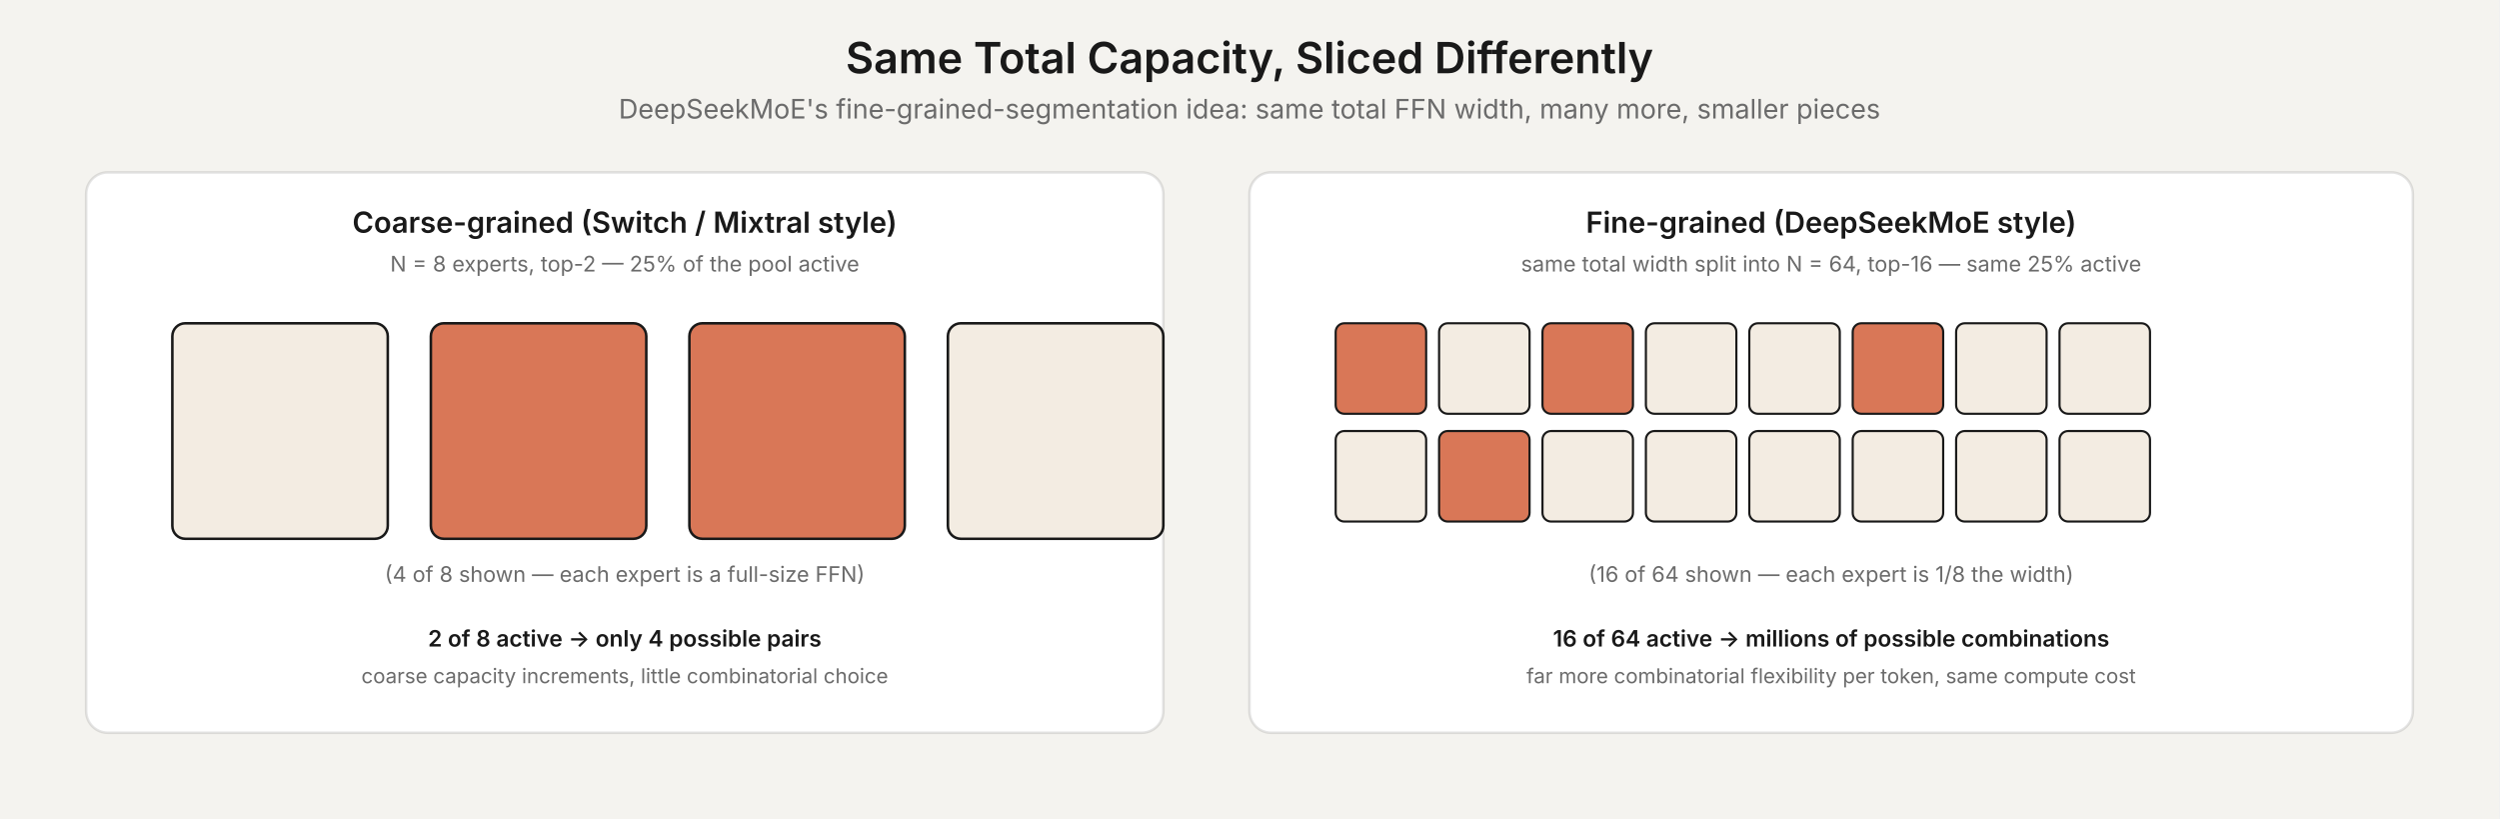
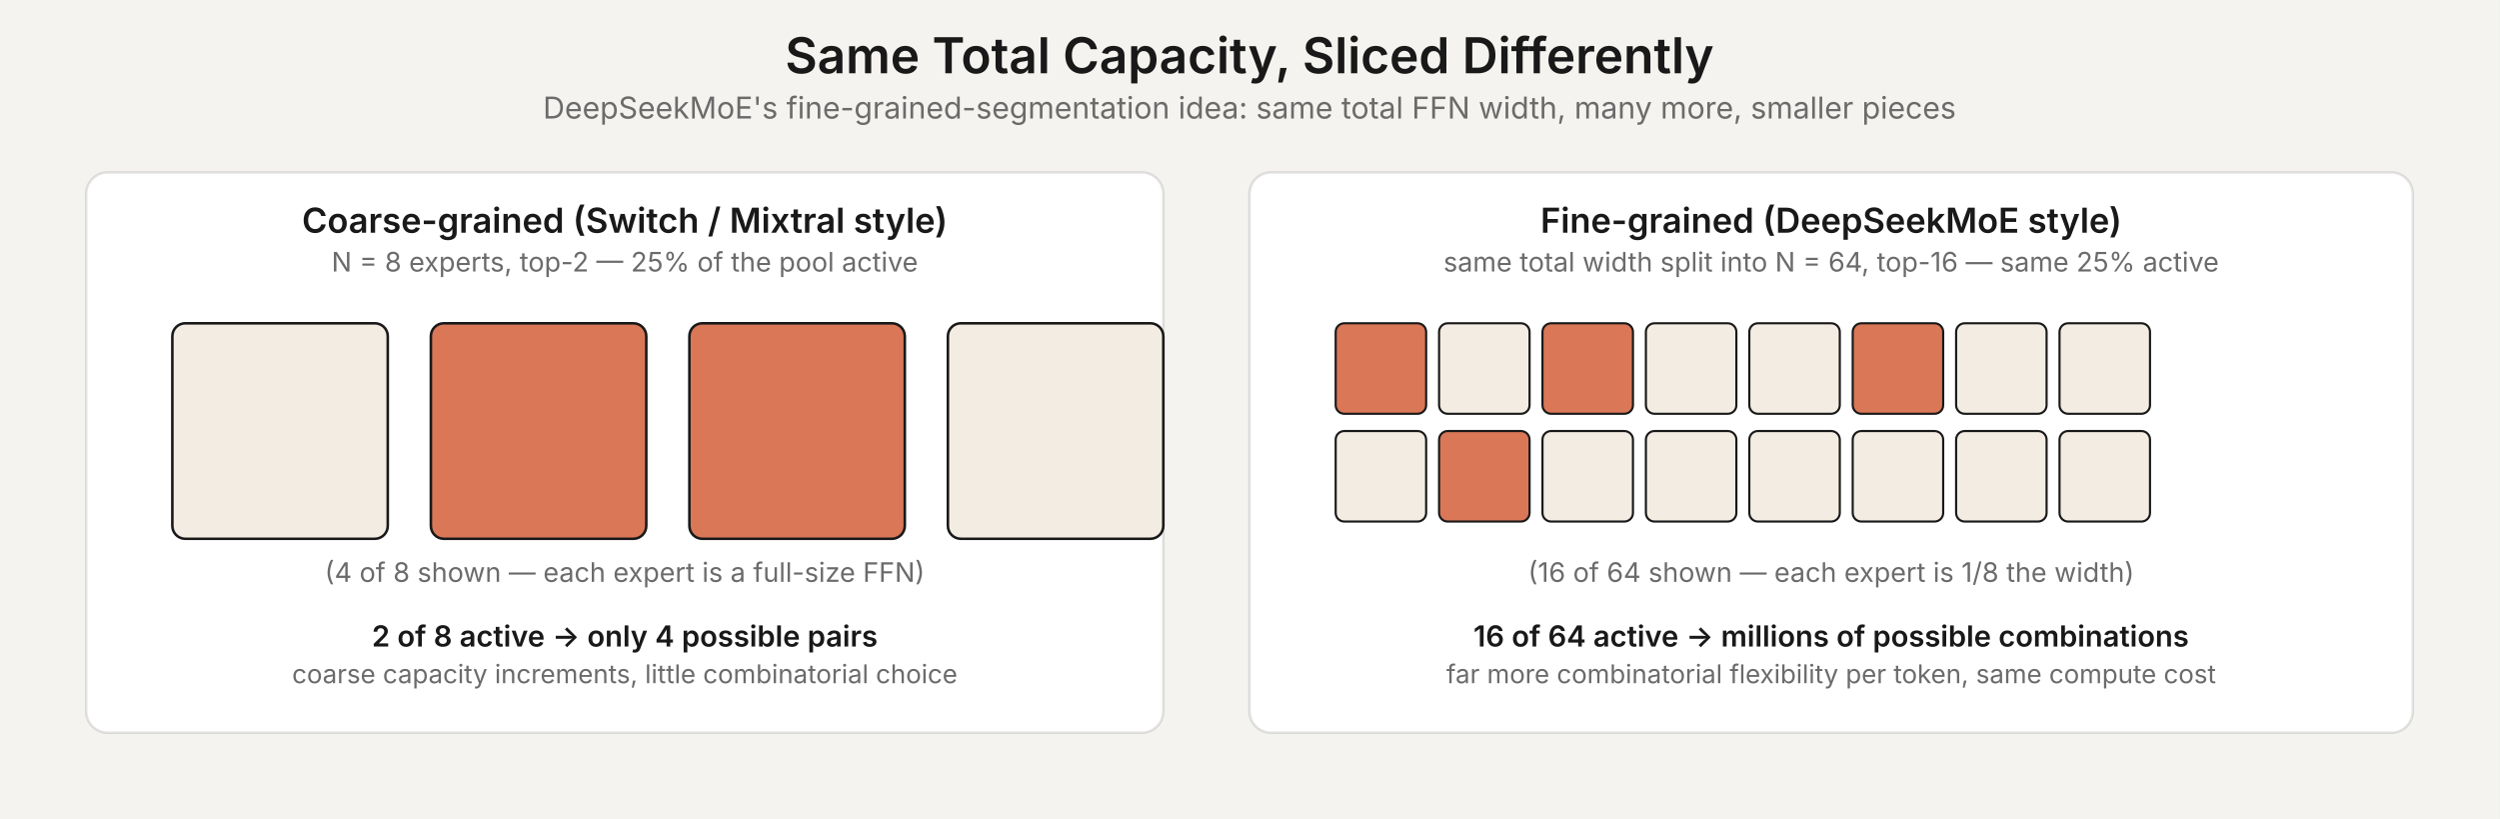
<svg xmlns="http://www.w3.org/2000/svg" viewBox="0 0 1160 380" font-family="Inter, -apple-system, sans-serif">
  <rect x="0" y="0" width="1160" height="380" fill="#F4F3EF" />
-   <text x="580" y="34" text-anchor="middle" font-size="20" font-weight="600" fill="#191919">Same Total Capacity, Sliced Differently</text>
-   <text x="580" y="55" text-anchor="middle" font-size="12.5" fill="#6B6B6B">DeepSeekMoE's fine-grained-segmentation idea: same total FFN width, many more, smaller pieces</text>
+   <text x="580" y="34" text-anchor="middle" font-size="23" font-weight="600" fill="#191919">Same Total Capacity, Sliced Differently</text>
+   <text x="580" y="55" text-anchor="middle" font-size="14" fill="#6B6B6B">DeepSeekMoE's fine-grained-segmentation idea: same total FFN width, many more, smaller pieces</text>
  <g>
    <rect x="40" y="80" width="500" height="260" rx="10" fill="#FFFFFF" stroke="#191919" stroke-opacity="0.12" stroke-width="1.2" />
-     <text x="290" y="108" text-anchor="middle" font-size="13.5" font-weight="600" fill="#191919">Coarse-grained (Switch / Mixtral style)</text>
-     <text x="290" y="126" text-anchor="middle" font-size="10" fill="#6B6B6B">N = 8 experts, top-2 — 25% of the pool active</text>
+     <text x="290" y="108" text-anchor="middle" font-size="16" font-weight="600" fill="#191919">Coarse-grained (Switch / Mixtral style)</text>
+     <text x="290" y="126" text-anchor="middle" font-size="12.5" fill="#6B6B6B">N = 8 experts, top-2 — 25% of the pool active</text>
    <rect x="80" y="150" width="100" height="100" rx="6" fill="#F3ECE2" stroke="#191919" stroke-width="1.2" />
    <rect x="200" y="150" width="100" height="100" rx="6" fill="#D97757" stroke="#191919" stroke-width="1.2" />
    <rect x="320" y="150" width="100" height="100" rx="6" fill="#D97757" stroke="#191919" stroke-width="1.2" />
    <rect x="440" y="150" width="100" height="100" rx="6" fill="#F3ECE2" stroke="#191919" stroke-width="1.2" />
-     <text x="290" y="270" text-anchor="middle" font-size="10" fill="#6B6B6B">(4 of 8 shown — each expert is a full-size FFN)</text>
-     <text x="290" y="300" text-anchor="middle" font-size="10.5" fill="#191919" font-weight="600">2 of 8 active → only 4 possible pairs</text>
-     <text x="290" y="317" text-anchor="middle" font-size="9.5" fill="#6B6B6B">coarse capacity increments, little combinatorial choice</text>
+     <text x="290" y="270" text-anchor="middle" font-size="12.5" fill="#6B6B6B">(4 of 8 shown — each expert is a full-size FFN)</text>
+     <text x="290" y="300" text-anchor="middle" font-size="13.5" fill="#191919" font-weight="600">2 of 8 active → only 4 possible pairs</text>
+     <text x="290" y="317" text-anchor="middle" font-size="12" fill="#6B6B6B">coarse capacity increments, little combinatorial choice</text>
  </g>
  <g>
    <rect x="580" y="80" width="540" height="260" rx="10" fill="#FFFFFF" stroke="#191919" stroke-opacity="0.12" stroke-width="1.2" />
-     <text x="850" y="108" text-anchor="middle" font-size="13.5" font-weight="600" fill="#191919">Fine-grained (DeepSeekMoE style)</text>
-     <text x="850" y="126" text-anchor="middle" font-size="10" fill="#6B6B6B">same total width split into N = 64, top-16 — same 25% active</text>
+     <text x="850" y="108" text-anchor="middle" font-size="16" font-weight="600" fill="#191919">Fine-grained (DeepSeekMoE style)</text>
+     <text x="850" y="126" text-anchor="middle" font-size="12.5" fill="#6B6B6B">same total width split into N = 64, top-16 — same 25% active</text>
    <g>
      <rect x="620" y="150" width="42" height="42" rx="4" fill="#D97757" stroke="#191919" stroke-width="1" />
      <rect x="668" y="150" width="42" height="42" rx="4" fill="#F3ECE2" stroke="#191919" stroke-width="1" />
      <rect x="716" y="150" width="42" height="42" rx="4" fill="#D97757" stroke="#191919" stroke-width="1" />
      <rect x="764" y="150" width="42" height="42" rx="4" fill="#F3ECE2" stroke="#191919" stroke-width="1" />
      <rect x="812" y="150" width="42" height="42" rx="4" fill="#F3ECE2" stroke="#191919" stroke-width="1" />
      <rect x="860" y="150" width="42" height="42" rx="4" fill="#D97757" stroke="#191919" stroke-width="1" />
      <rect x="908" y="150" width="42" height="42" rx="4" fill="#F3ECE2" stroke="#191919" stroke-width="1" />
      <rect x="956" y="150" width="42" height="42" rx="4" fill="#F3ECE2" stroke="#191919" stroke-width="1" />
      <rect x="620" y="200" width="42" height="42" rx="4" fill="#F3ECE2" stroke="#191919" stroke-width="1" />
      <rect x="668" y="200" width="42" height="42" rx="4" fill="#D97757" stroke="#191919" stroke-width="1" />
      <rect x="716" y="200" width="42" height="42" rx="4" fill="#F3ECE2" stroke="#191919" stroke-width="1" />
      <rect x="764" y="200" width="42" height="42" rx="4" fill="#F3ECE2" stroke="#191919" stroke-width="1" />
      <rect x="812" y="200" width="42" height="42" rx="4" fill="#F3ECE2" stroke="#191919" stroke-width="1" />
      <rect x="860" y="200" width="42" height="42" rx="4" fill="#F3ECE2" stroke="#191919" stroke-width="1" />
      <rect x="908" y="200" width="42" height="42" rx="4" fill="#F3ECE2" stroke="#191919" stroke-width="1" />
      <rect x="956" y="200" width="42" height="42" rx="4" fill="#F3ECE2" stroke="#191919" stroke-width="1" />
    </g>
-     <text x="850" y="270" text-anchor="middle" font-size="10" fill="#6B6B6B">(16 of 64 shown — each expert is 1/8 the width)</text>
-     <text x="850" y="300" text-anchor="middle" font-size="10.5" fill="#191919" font-weight="600">16 of 64 active → millions of possible combinations</text>
-     <text x="850" y="317" text-anchor="middle" font-size="9.5" fill="#6B6B6B">far more combinatorial flexibility per token, same compute cost</text>
+     <text x="850" y="270" text-anchor="middle" font-size="12.5" fill="#6B6B6B">(16 of 64 shown — each expert is 1/8 the width)</text>
+     <text x="850" y="300" text-anchor="middle" font-size="13.5" fill="#191919" font-weight="600">16 of 64 active → millions of possible combinations</text>
+     <text x="850" y="317" text-anchor="middle" font-size="12" fill="#6B6B6B">far more combinatorial flexibility per token, same compute cost</text>
  </g>
  <rect x="40" y="350" width="1080" height="0" fill="none" />
</svg>
